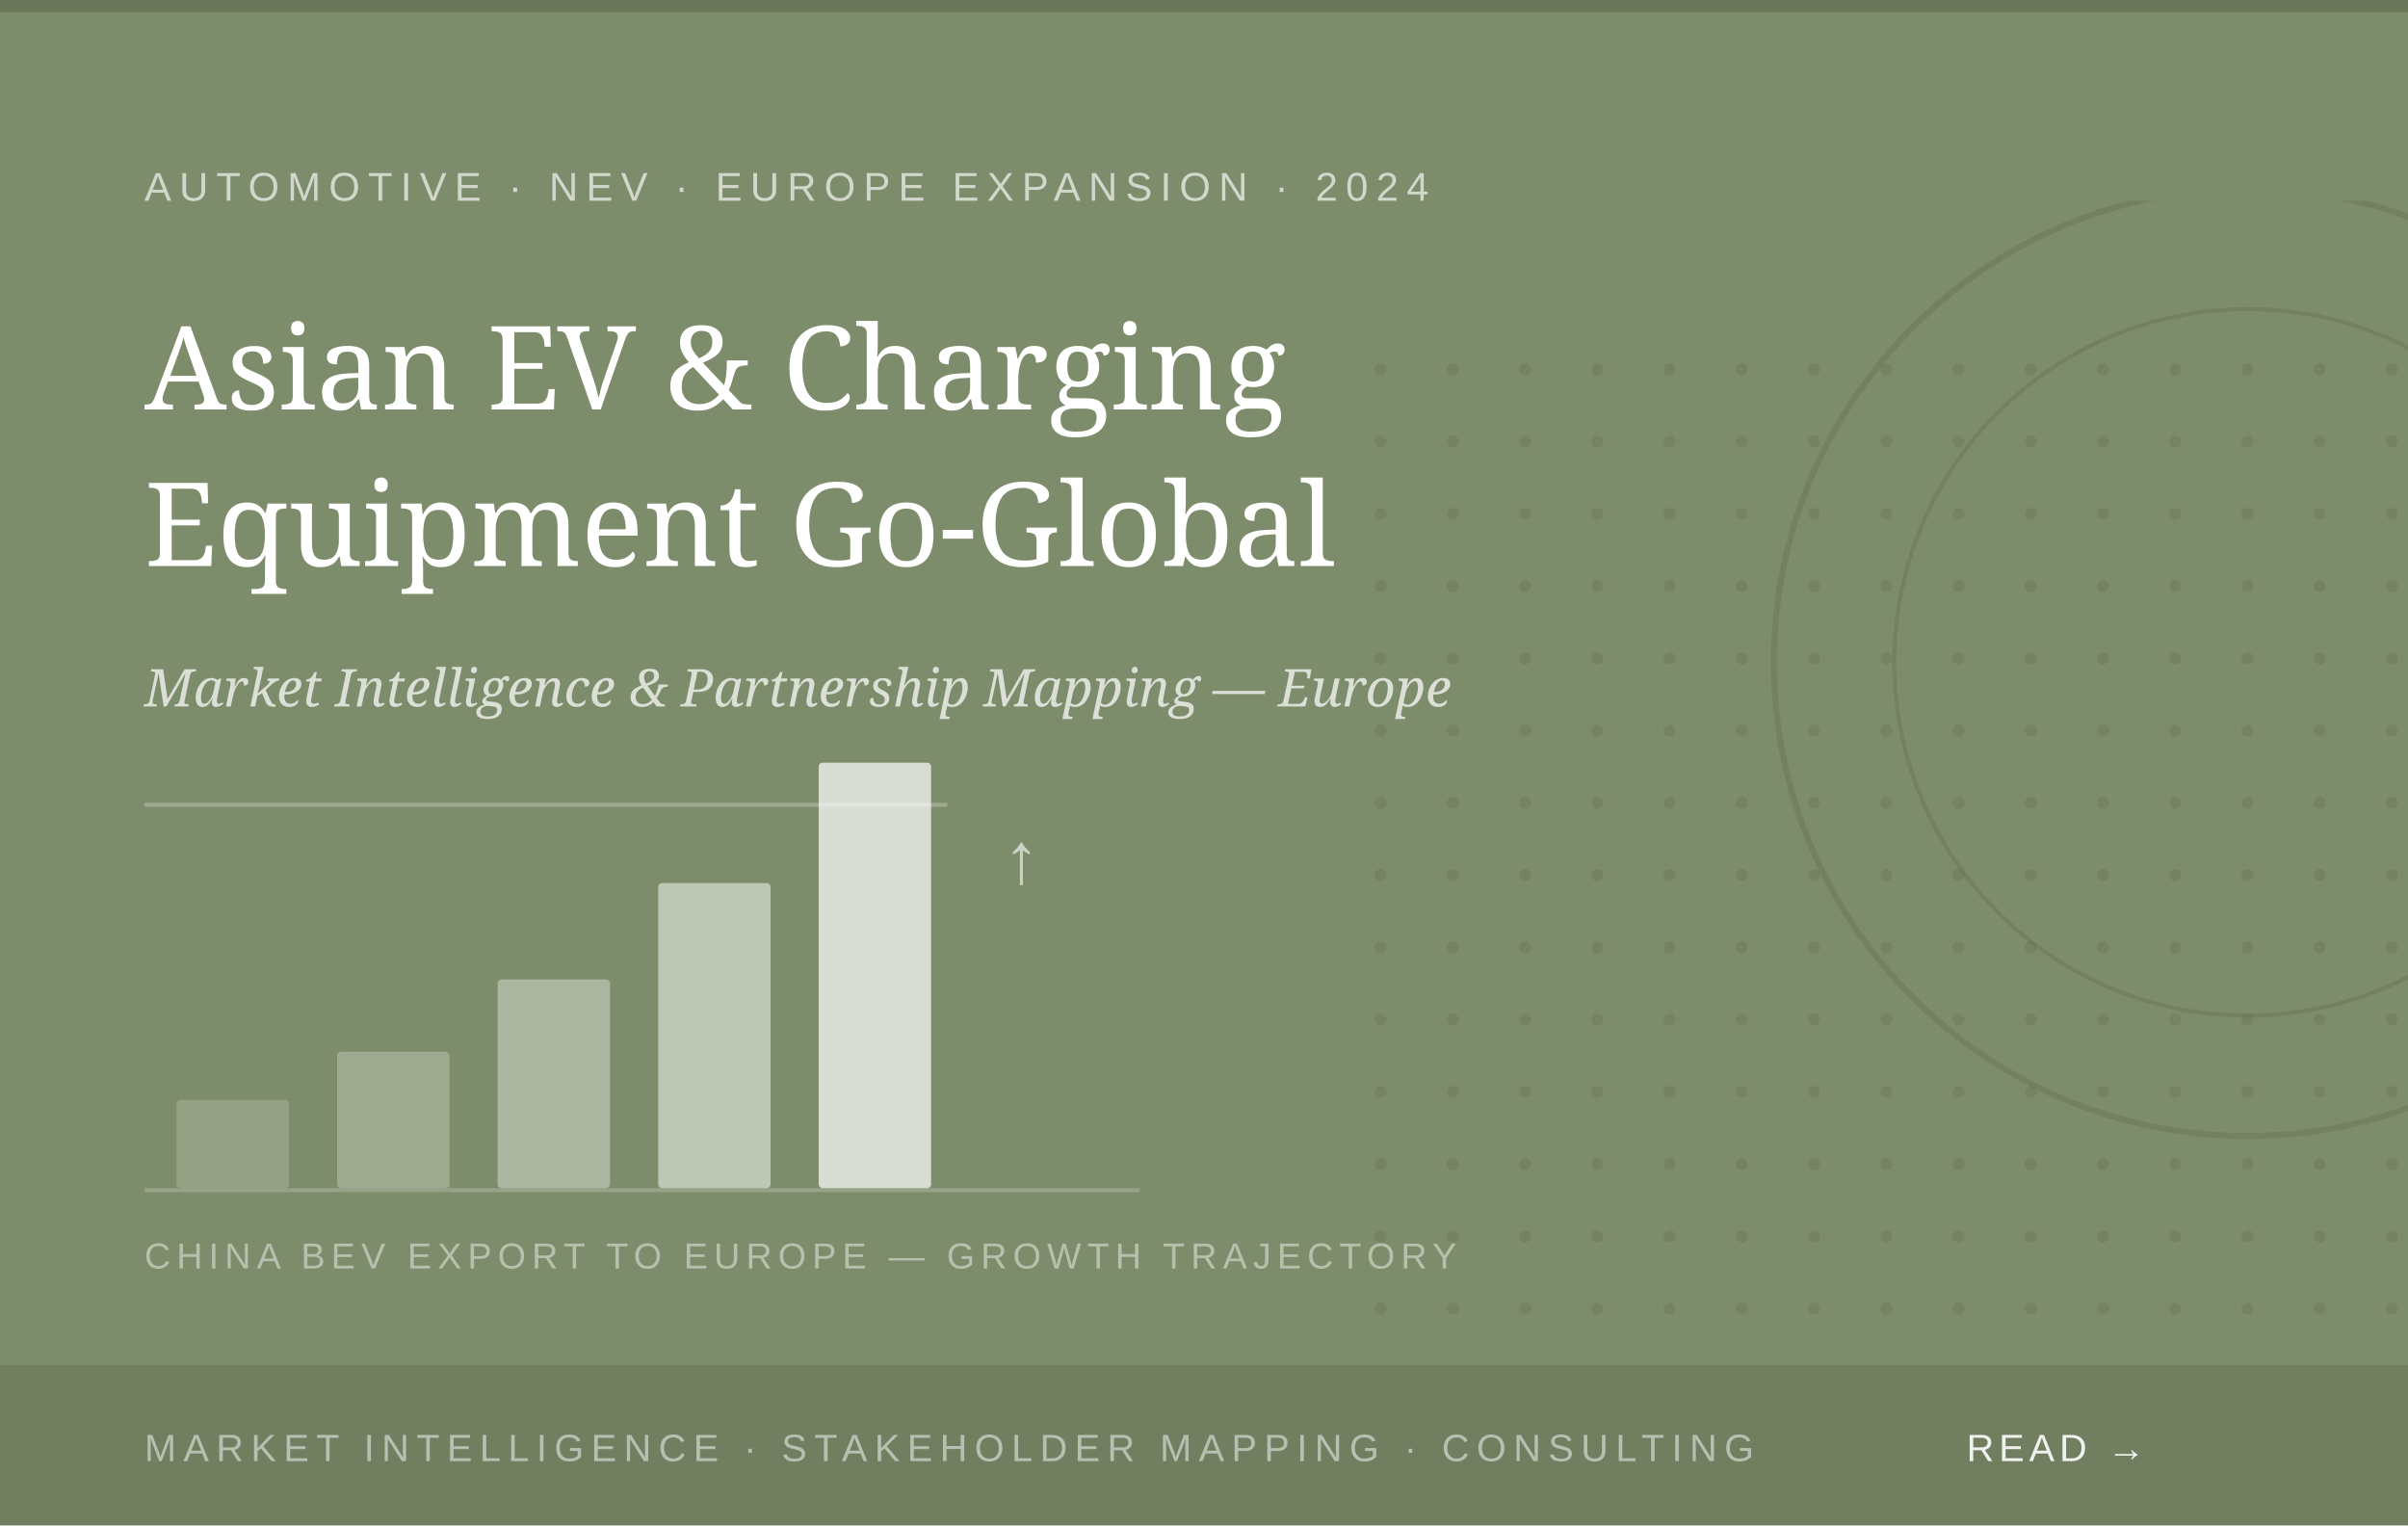
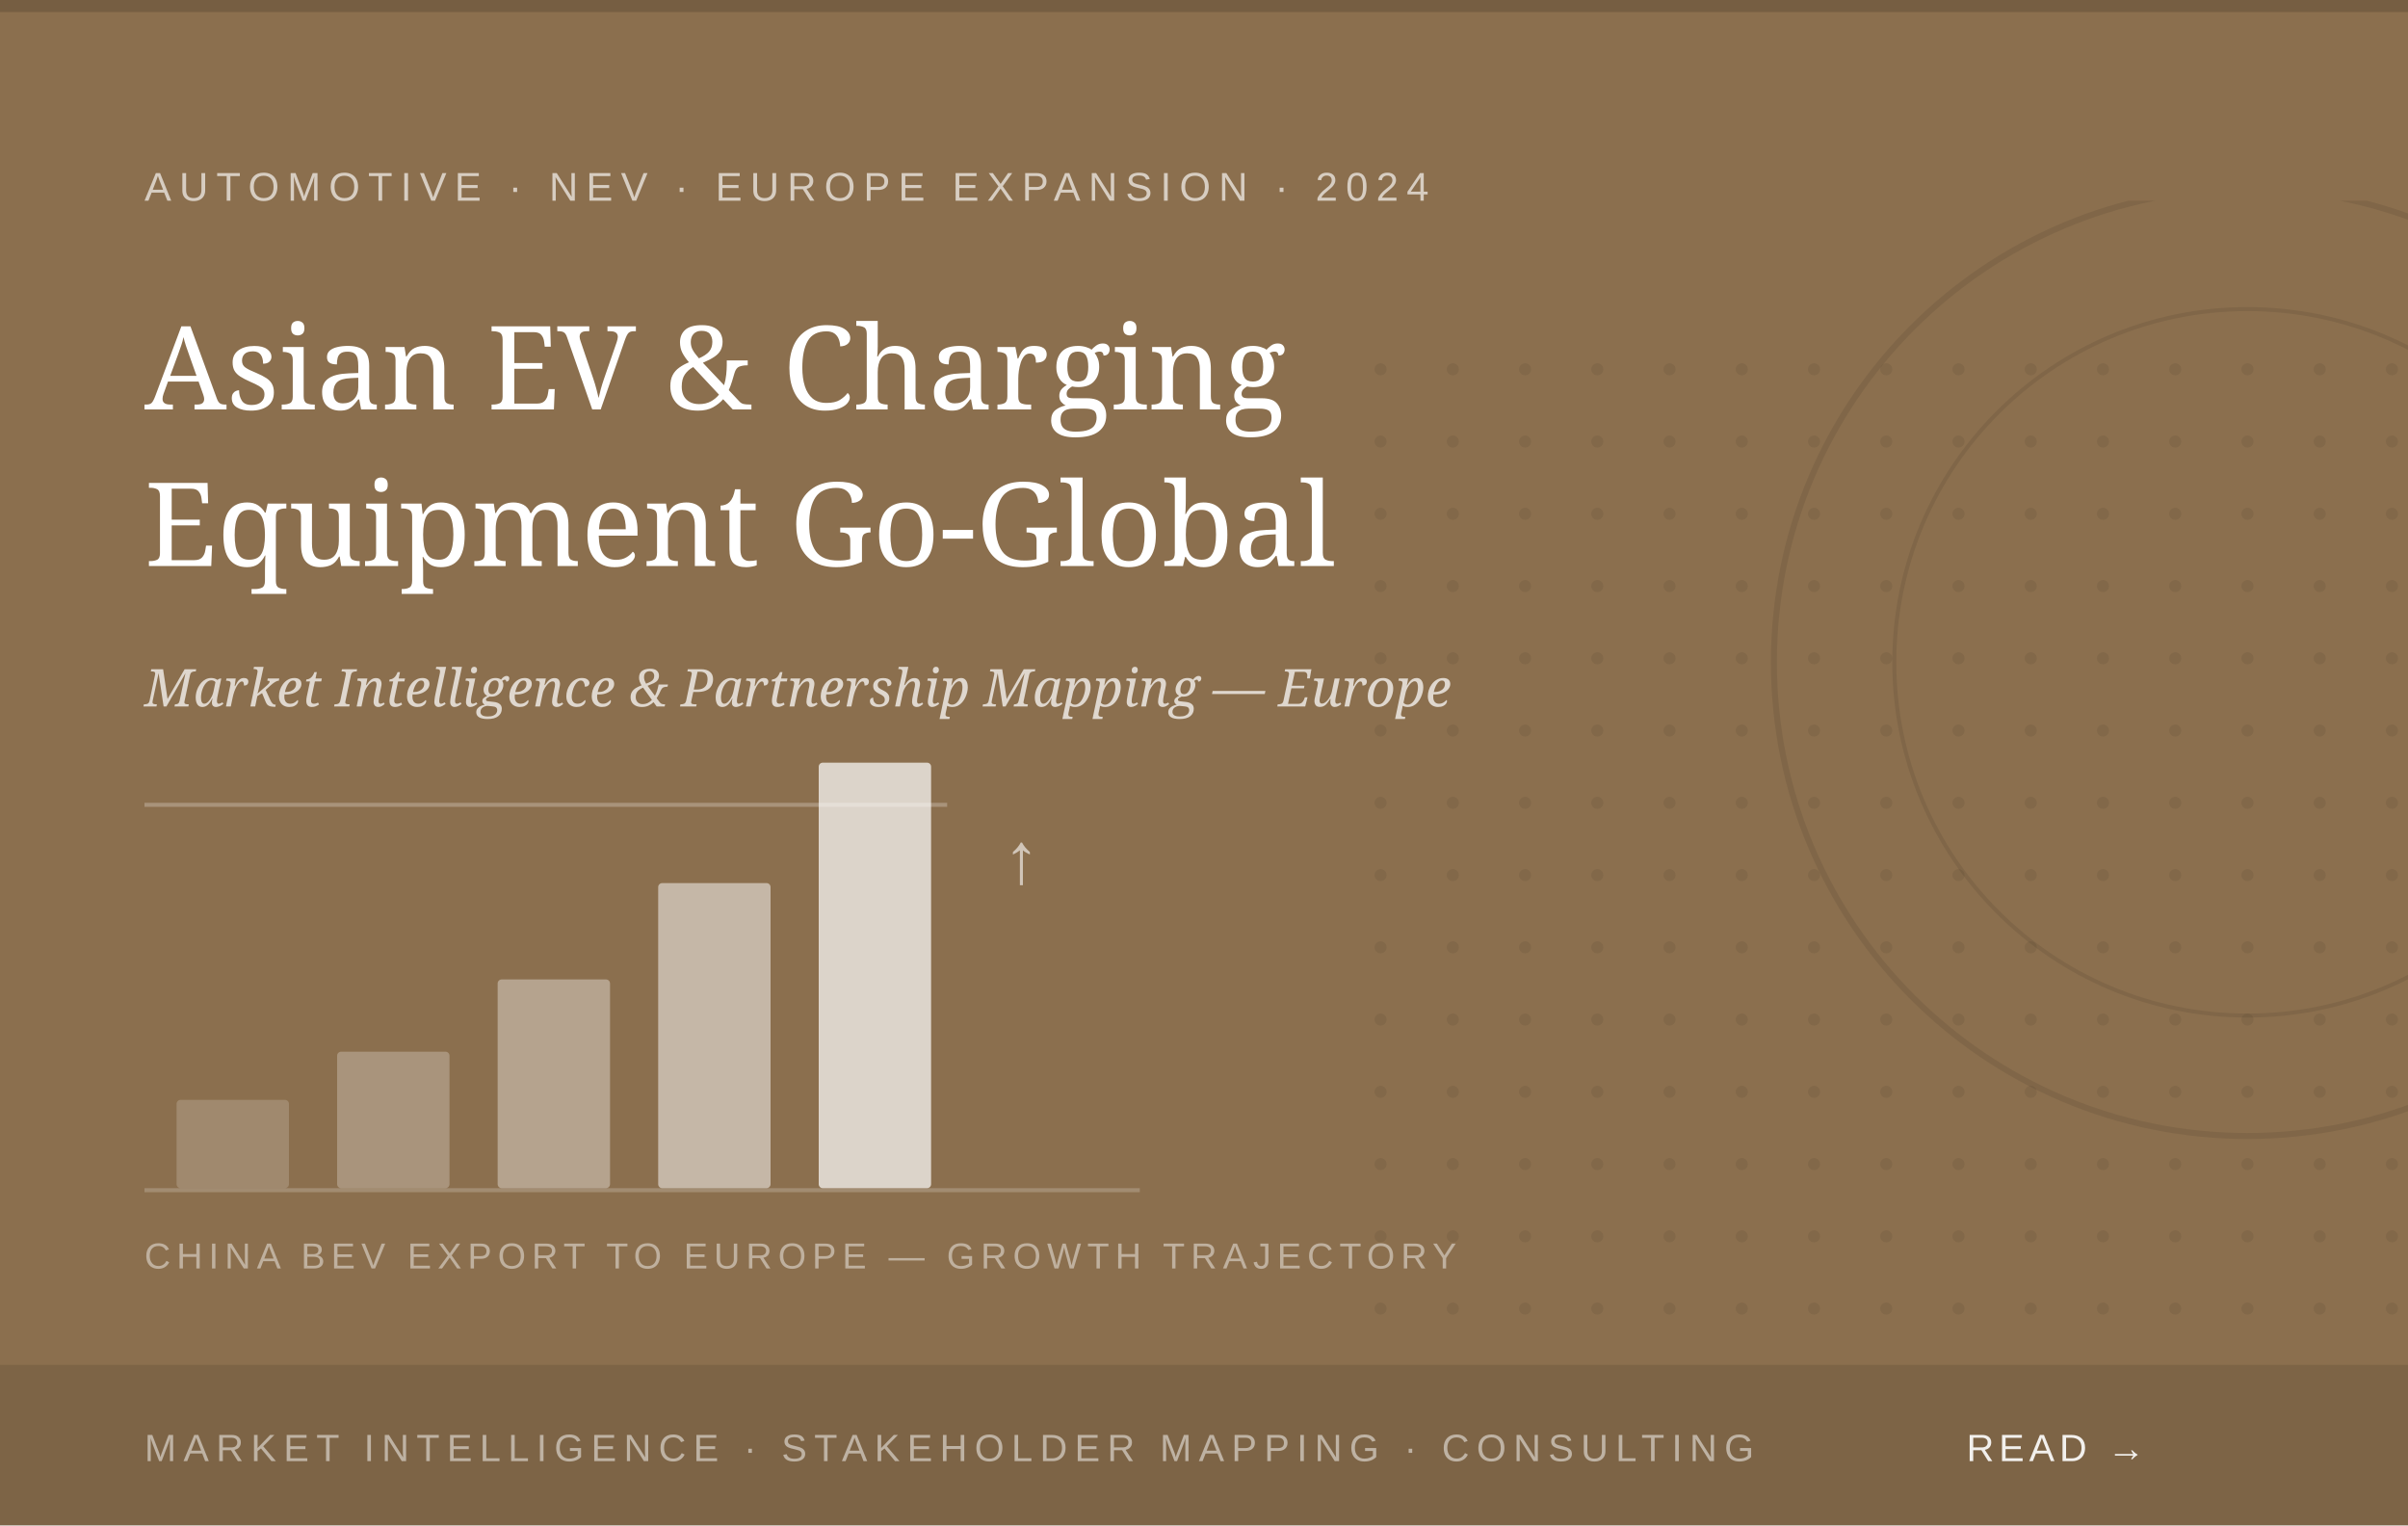
<svg xmlns="http://www.w3.org/2000/svg" viewBox="0 0 600 380" width="600" height="380">
  <defs>
    <pattern id="dots3" x="0" y="0" width="18" height="18" patternUnits="userSpaceOnUse">
      <circle cx="2" cy="2" r="1.5" fill="rgba(0,0,0,0.07)" />
    </pattern>
    <clipPath id="clip-r">
      <rect x="330" y="50" width="270" height="290" />
    </clipPath>
  </defs>
-   <rect width="600" height="380" fill="#7D8C6A" />
+   <rect width="600" height="380" fill="#8B6F4E" />
  <rect x="330" y="80" width="270" height="260" fill="url(#dots3)" />
  <circle cx="560" cy="165" r="118" fill="none" stroke="rgba(0,0,0,0.08)" stroke-width="1.5" clip-path="url(#clip-r)" />
  <circle cx="560" cy="165" r="88" fill="none" stroke="rgba(0,0,0,0.08)" stroke-width="1" clip-path="url(#clip-r)" />
  <rect x="0" y="0" width="600" height="3" fill="rgba(0,0,0,0.15)" />
  <text x="36" y="50" font-size="10" fill="rgba(255,255,255,0.65)" font-family="Arial,sans-serif" letter-spacing="2">AUTOMOTIVE · NEV · EUROPE EXPANSION · 2024</text>
  <text x="36" y="102" font-size="29" font-weight="400" fill="#ffffff" font-family="Georgia,serif">Asian EV &amp; Charging</text>
  <text x="36" y="141" font-size="29" font-weight="400" fill="#ffffff" font-family="Georgia,serif">Equipment Go-Global</text>
  <text x="36" y="176" font-size="13" fill="rgba(255,255,255,0.72)" font-family="Georgia,serif" font-style="italic">Market Intelligence &amp; Partnership Mapping — Europe</text>
  <rect x="36" y="200" width="200" height="1" fill="rgba(255,255,255,0.25)" />
  <rect x="36" y="296" width="248" height="1" fill="rgba(255,255,255,0.2)" />
  <rect x="44" y="274" width="28" height="22" fill="rgba(255,255,255,0.18)" rx="1" />
  <rect x="84" y="262" width="28" height="34" fill="rgba(255,255,255,0.26)" rx="1" />
  <rect x="124" y="244" width="28" height="52" fill="rgba(255,255,255,0.36)" rx="1" />
  <rect x="164" y="220" width="28" height="76" fill="rgba(255,255,255,0.5)" rx="1" />
  <rect x="204" y="190" width="28" height="106" fill="rgba(255,255,255,0.7)" rx="1" />
  <text x="250" y="220" font-size="18" fill="rgba(255,255,255,0.6)" font-family="Arial,sans-serif">↑</text>
  <text x="36" y="316" font-size="9" fill="rgba(255,255,255,0.45)" font-family="Arial,sans-serif" letter-spacing="1.5">CHINA BEV EXPORT TO EUROPE — GROWTH TRAJECTORY</text>
  <rect x="0" y="340" width="600" height="40" fill="rgba(0,0,0,0.1)" />
  <text x="36" y="364" font-size="9.5" fill="rgba(255,255,255,0.5)" font-family="Arial,sans-serif" letter-spacing="1.8">MARKET INTELLIGENCE · STAKEHOLDER MAPPING · CONSULTING</text>
  <text x="490" y="364" font-size="9.5" fill="rgba(255,255,255,0.9)" font-family="Arial,sans-serif" letter-spacing="1.2">READ →</text>
</svg>
